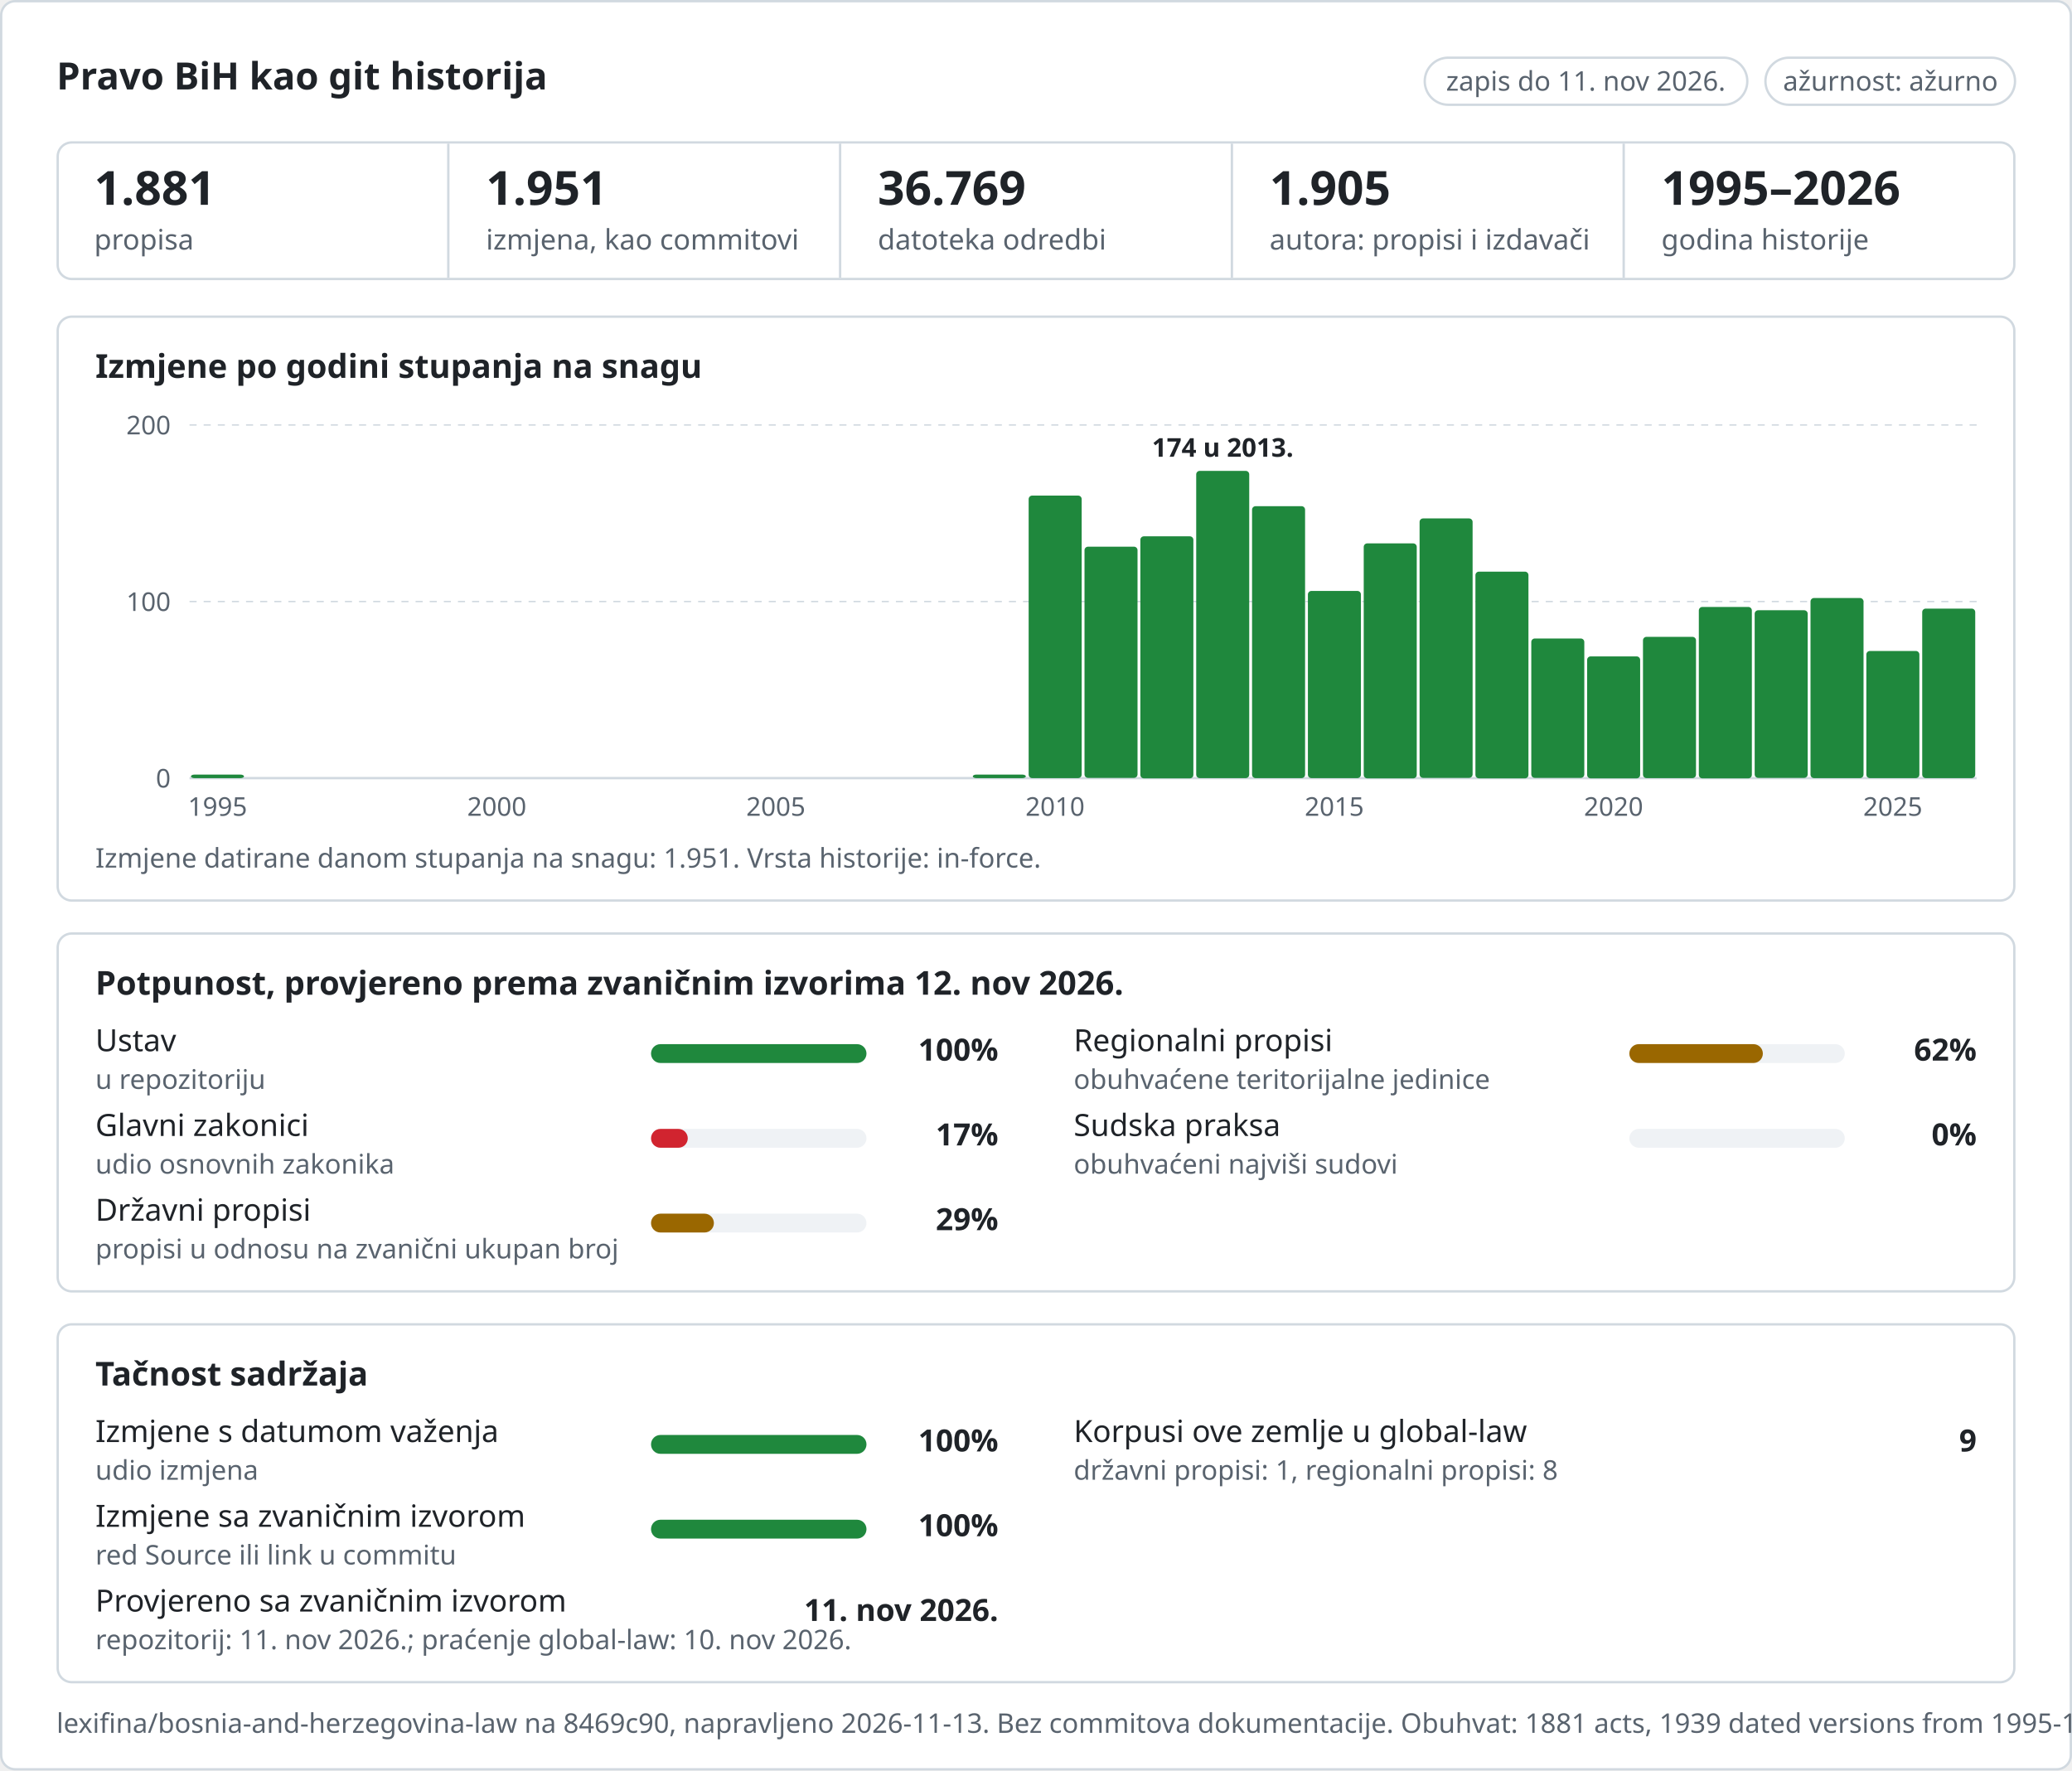
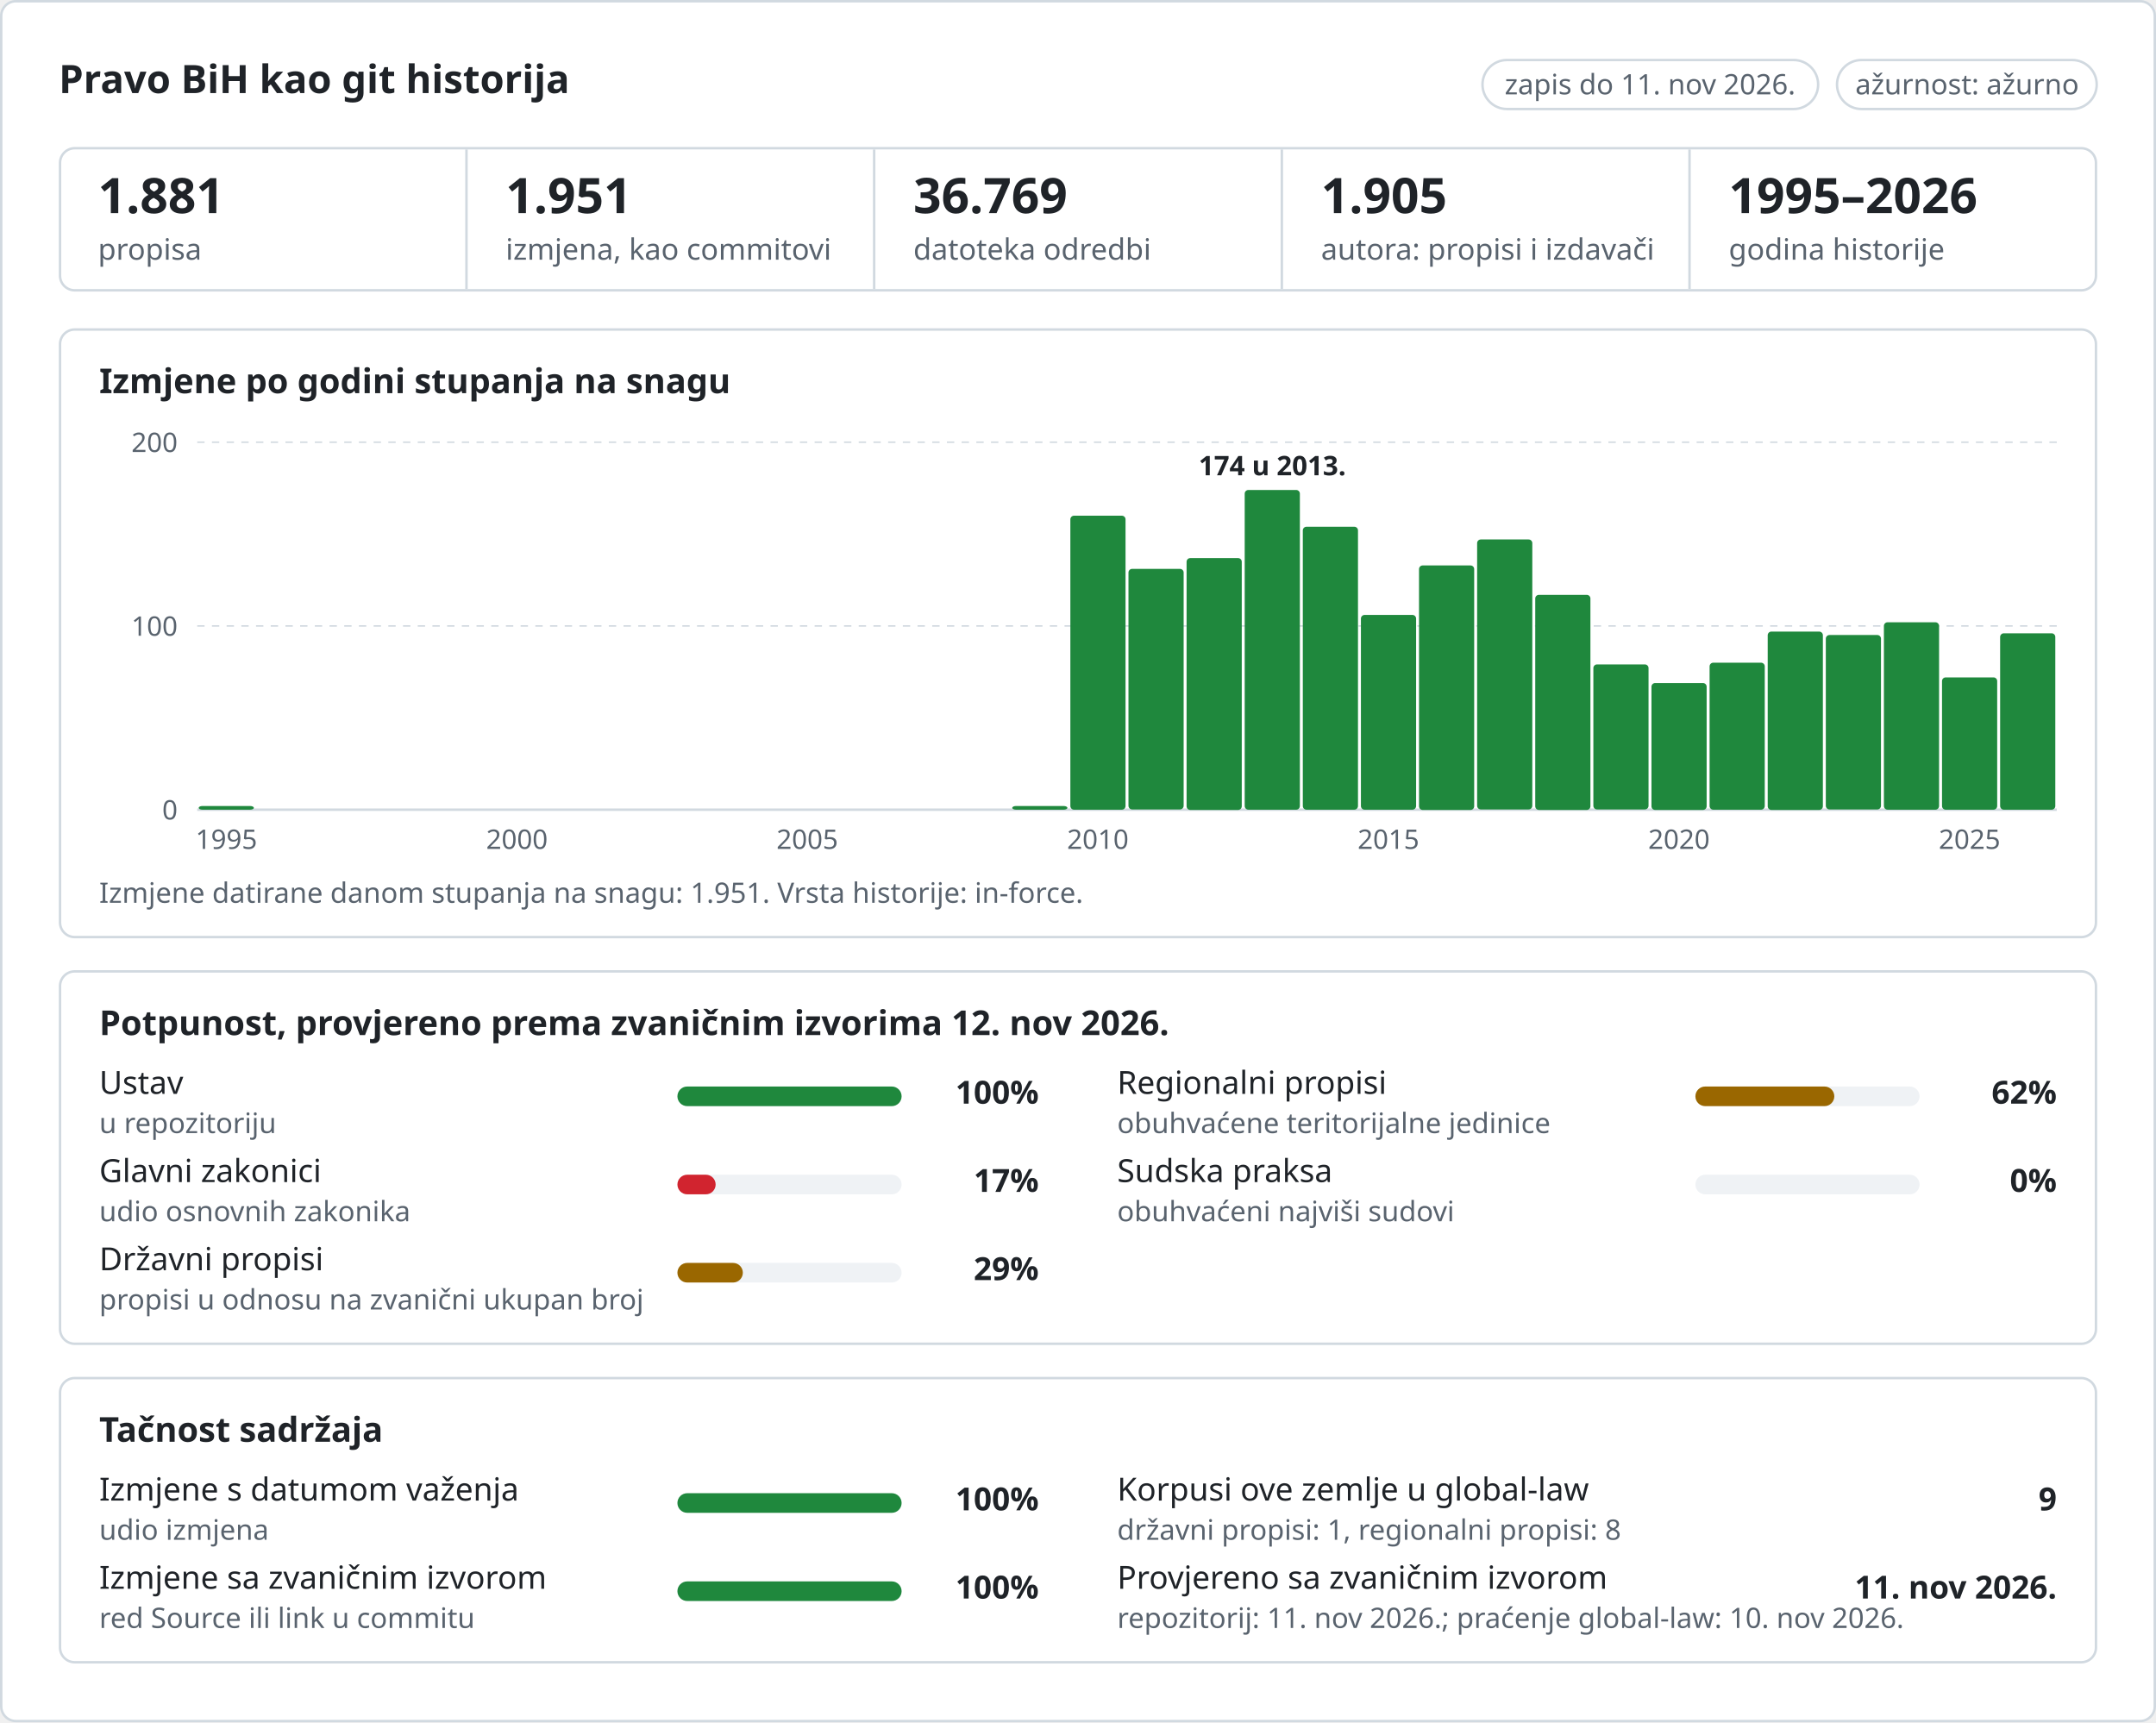
- <svg xmlns="http://www.w3.org/2000/svg" width="880" height="752" viewBox="0 0 880 752" font-family="-apple-system,BlinkMacSystemFont,Segoe UI,Noto Sans,Helvetica,Arial,sans-serif">
-   <rect x="0.5" y="0.5" width="879" height="751" rx="6" fill="#ffffff" stroke="#d1d9e0" />
+ <svg xmlns="http://www.w3.org/2000/svg" width="880" height="703" viewBox="0 0 880 703" font-family="-apple-system,BlinkMacSystemFont,Segoe UI,Noto Sans,Helvetica,Arial,sans-serif">
+   <rect x="0.5" y="0.5" width="879" height="702" rx="6" fill="#ffffff" stroke="#d1d9e0" />
  <text x="24" y="38" font-size="16" font-weight="600" fill="#1f2328">Pravo BiH kao git historija</text>
  <rect x="605.1" y="24.5" width="137" height="20" rx="10" fill="none" stroke="#d1d9e0" />
  <text x="673.5" y="38.5" font-size="11.5" font-weight="500" text-anchor="middle" fill="#59636e">zapis do 11. nov 2026.</text>
  <rect x="749.8" y="24.5" width="106" height="20" rx="10" fill="none" stroke="#d1d9e0" />
  <text x="802.9" y="38.5" font-size="11.5" font-weight="500" text-anchor="middle" fill="#59636e">ažurnost: ažurno</text>
  <rect x="24.5" y="60.5" width="831" height="58" rx="6" fill="#ffffff" stroke="#d1d9e0" />
  <text x="40.0" y="87" font-size="20" font-weight="600" fill="#1f2328">1.881</text>
  <text x="40.0" y="106" font-size="12" fill="#59636e">propisa</text>
  <line x1="190.4" y1="61" x2="190.4" y2="118" stroke="#d1d9e0" />
  <text x="206.4" y="87" font-size="20" font-weight="600" fill="#1f2328">1.951</text>
  <text x="206.4" y="106" font-size="12" fill="#59636e">izmjena, kao commitovi</text>
  <line x1="356.8" y1="61" x2="356.8" y2="118" stroke="#d1d9e0" />
  <text x="372.8" y="87" font-size="20" font-weight="600" fill="#1f2328">36.769</text>
  <text x="372.8" y="106" font-size="12" fill="#59636e">datoteka odredbi</text>
  <line x1="523.2" y1="61" x2="523.2" y2="118" stroke="#d1d9e0" />
  <text x="539.2" y="87" font-size="20" font-weight="600" fill="#1f2328">1.905</text>
  <text x="539.2" y="106" font-size="12" fill="#59636e">autora: propisi i izdavači</text>
  <line x1="689.6" y1="61" x2="689.6" y2="118" stroke="#d1d9e0" />
  <text x="705.6" y="87" font-size="20" font-weight="600" fill="#1f2328">1995–2026</text>
  <text x="705.6" y="106" font-size="12" fill="#59636e">godina historije</text>
  <rect x="24.5" y="134.5" width="831" height="248" rx="6" fill="#ffffff" stroke="#d1d9e0" />
  <text x="40.5" y="160.5" font-size="14" font-weight="600" fill="#1f2328">Izmjene po godini stupanja na snagu</text>
  <line x1="80.5" y1="330.5" x2="839.5" y2="330.5" stroke="#d1d9e0" stroke-width="1" />
  <text x="72.5" y="334.5" font-size="11" text-anchor="end" fill="#59636e">0</text>
  <line x1="80.5" y1="255.5" x2="839.5" y2="255.5" stroke="#d1d9e0" stroke-width="0.6" stroke-dasharray="3 3" />
  <text x="72.5" y="259.5" font-size="11" text-anchor="end" fill="#59636e">100</text>
  <line x1="80.5" y1="180.5" x2="839.5" y2="180.5" stroke="#d1d9e0" stroke-width="0.6" stroke-dasharray="3 3" />
  <text x="72.5" y="184.5" font-size="11" text-anchor="end" fill="#59636e">200</text>
  <rect x="81.10" y="329.0" width="22.52" height="1.5" rx="1.5" fill="#1f883d" />
  <text x="92.4" y="346.5" font-size="11" text-anchor="middle" fill="#59636e">1995</text>
  <text x="211.0" y="346.5" font-size="11" text-anchor="middle" fill="#59636e">2000</text>
  <text x="329.5" y="346.5" font-size="11" text-anchor="middle" fill="#59636e">2005</text>
  <rect x="413.16" y="329.0" width="22.52" height="1.5" rx="1.5" fill="#1f883d" />
  <rect x="436.88" y="210.5" width="22.52" height="120.0" rx="1.5" fill="#1f883d" />
  <text x="448.1" y="346.5" font-size="11" text-anchor="middle" fill="#59636e">2010</text>
  <rect x="460.60" y="232.2" width="22.52" height="98.2" rx="1.5" fill="#1f883d" />
  <rect x="484.32" y="227.8" width="22.52" height="102.8" rx="1.5" fill="#1f883d" />
  <rect x="508.04" y="200.0" width="22.52" height="130.5" rx="1.5" fill="#1f883d" />
  <text x="519.3" y="194.0" font-size="11" font-weight="600" text-anchor="middle" fill="#1f2328">174 u 2013.</text>
  <rect x="531.76" y="215.0" width="22.52" height="115.5" rx="1.5" fill="#1f883d" />
  <rect x="555.48" y="251.0" width="22.52" height="79.5" rx="1.5" fill="#1f883d" />
  <text x="566.7" y="346.5" font-size="11" text-anchor="middle" fill="#59636e">2015</text>
  <rect x="579.19" y="230.8" width="22.52" height="99.8" rx="1.5" fill="#1f883d" />
  <rect x="602.91" y="220.2" width="22.52" height="110.2" rx="1.5" fill="#1f883d" />
  <rect x="626.63" y="242.8" width="22.52" height="87.8" rx="1.5" fill="#1f883d" />
  <rect x="650.35" y="271.2" width="22.52" height="59.2" rx="1.5" fill="#1f883d" />
  <rect x="674.07" y="278.8" width="22.52" height="51.8" rx="1.5" fill="#1f883d" />
  <text x="685.3" y="346.5" font-size="11" text-anchor="middle" fill="#59636e">2020</text>
  <rect x="697.79" y="270.5" width="22.52" height="60.0" rx="1.5" fill="#1f883d" />
  <rect x="721.51" y="257.8" width="22.52" height="72.8" rx="1.5" fill="#1f883d" />
  <rect x="745.23" y="259.2" width="22.52" height="71.2" rx="1.5" fill="#1f883d" />
  <rect x="768.94" y="254.0" width="22.52" height="76.5" rx="1.5" fill="#1f883d" />
  <rect x="792.66" y="276.5" width="22.52" height="54.0" rx="1.5" fill="#1f883d" />
  <text x="803.9" y="346.5" font-size="11" text-anchor="middle" fill="#59636e">2025</text>
  <rect x="816.38" y="258.5" width="22.52" height="72.0" rx="1.5" fill="#1f883d" />
  <text x="40.5" y="368.5" font-size="11.5" fill="#59636e">Izmjene datirane danom stupanja na snagu: 1.951. Vrsta historije: in-force.</text>
  <rect x="24.5" y="396.5" width="831" height="152" rx="6" fill="#ffffff" stroke="#d1d9e0" />
  <text x="40.5" y="422.5" font-size="14" font-weight="600" fill="#1f2328">Potpunost, provjereno prema zvaničnim izvorima 12. nov 2026.</text>
  <text x="40.5" y="446.5" font-size="13" fill="#1f2328">Ustav</text>
  <text x="40.5" y="462.5" font-size="11.5" fill="#59636e">u repozitoriju</text>
  <g>
    <rect x="276.5" y="443.5" width="91.5" height="8" rx="4" fill="#eff2f5" />
    <rect x="276.5" y="443.5" width="91.5" height="8" rx="4" fill="#1f883d" />
  </g>
  <text x="424.0" y="450.5" font-size="13" font-weight="600" text-anchor="end" fill="#1f2328">100%</text>
  <text x="40.5" y="482.5" font-size="13" fill="#1f2328">Glavni zakonici</text>
  <text x="40.5" y="498.5" font-size="11.5" fill="#59636e">udio osnovnih zakonika</text>
  <g>
    <rect x="276.5" y="479.5" width="91.5" height="8" rx="4" fill="#eff2f5" />
    <rect x="276.5" y="479.5" width="15.6" height="8" rx="4" fill="#d1242f" />
  </g>
  <text x="424.0" y="486.5" font-size="13" font-weight="600" text-anchor="end" fill="#1f2328">17%</text>
  <text x="40.5" y="518.5" font-size="13" fill="#1f2328">Državni propisi</text>
  <text x="40.5" y="534.5" font-size="11.5" fill="#59636e">propisi u odnosu na zvanični ukupan broj</text>
  <g>
    <rect x="276.5" y="515.5" width="91.5" height="8" rx="4" fill="#eff2f5" />
    <rect x="276.5" y="515.5" width="26.7" height="8" rx="4" fill="#9a6700" />
  </g>
  <text x="424.0" y="522.5" font-size="13" font-weight="600" text-anchor="end" fill="#1f2328">29%</text>
  <text x="456.0" y="446.5" font-size="13" fill="#1f2328">Regionalni propisi</text>
  <text x="456.0" y="462.5" font-size="11.5" fill="#59636e">obuhvaćene teritorijalne jedinice</text>
  <g>
    <rect x="692.0" y="443.5" width="91.5" height="8" rx="4" fill="#eff2f5" />
    <rect x="692.0" y="443.5" width="56.7" height="8" rx="4" fill="#9a6700" />
  </g>
  <text x="839.5" y="450.5" font-size="13" font-weight="600" text-anchor="end" fill="#1f2328">62%</text>
  <text x="456.0" y="482.5" font-size="13" fill="#1f2328">Sudska praksa</text>
  <text x="456.0" y="498.5" font-size="11.5" fill="#59636e">obuhvaćeni najviši sudovi</text>
  <g>
    <rect x="692.0" y="479.5" width="91.5" height="8" rx="4" fill="#eff2f5" />
  </g>
  <text x="839.5" y="486.5" font-size="13" font-weight="600" text-anchor="end" fill="#1f2328">0%</text>
-   <rect x="24.5" y="562.5" width="831" height="152" rx="6" fill="#ffffff" stroke="#d1d9e0" />
+   <rect x="24.5" y="562.5" width="831" height="116" rx="6" fill="#ffffff" stroke="#d1d9e0" />
  <text x="40.5" y="588.5" font-size="14" font-weight="600" fill="#1f2328">Tačnost sadržaja</text>
  <text x="40.5" y="612.5" font-size="13" fill="#1f2328">Izmjene s datumom važenja</text>
  <text x="40.5" y="628.5" font-size="11.5" fill="#59636e">udio izmjena</text>
  <g>
    <rect x="276.5" y="609.5" width="91.5" height="8" rx="4" fill="#eff2f5" />
    <rect x="276.5" y="609.5" width="91.5" height="8" rx="4" fill="#1f883d" />
  </g>
  <text x="424.0" y="616.5" font-size="13" font-weight="600" text-anchor="end" fill="#1f2328">100%</text>
  <text x="40.5" y="648.5" font-size="13" fill="#1f2328">Izmjene sa zvaničnim izvorom</text>
  <text x="40.5" y="664.5" font-size="11.5" fill="#59636e">red Source ili link u commitu</text>
  <g>
    <rect x="276.5" y="645.5" width="91.5" height="8" rx="4" fill="#eff2f5" />
    <rect x="276.5" y="645.5" width="91.5" height="8" rx="4" fill="#1f883d" />
  </g>
  <text x="424.0" y="652.5" font-size="13" font-weight="600" text-anchor="end" fill="#1f2328">100%</text>
-   <text x="40.5" y="684.5" font-size="13" fill="#1f2328">Provjereno sa zvaničnim izvorom</text>
-   <text x="40.5" y="700.5" font-size="11.5" fill="#59636e">repozitorij: 11. nov 2026.; praćenje global-law: 10. nov 2026.</text>
-   <text x="424.0" y="688.5" font-size="13" font-weight="600" text-anchor="end" fill="#1f2328">11. nov 2026.</text>
  <text x="456.0" y="612.5" font-size="13" fill="#1f2328">Korpusi ove zemlje u global-law</text>
  <text x="456.0" y="628.5" font-size="11.5" fill="#59636e">državni propisi: 1, regionalni propisi: 8</text>
  <text x="839.5" y="616.5" font-size="13" font-weight="600" text-anchor="end" fill="#1f2328">9</text>
-   <text x="24" y="736" font-size="11.5" fill="#59636e" textLength="832" lengthAdjust="spacingAndGlyphs">lexifina/bosnia-and-herzegovina-law na 8469c90, napravljeno 2026-11-13. Bez commitova dokumentacije. Obuhvat: 1881 acts, 1939 dated versions from 1995-12-14 to 2026-11-03</text>
+   <text x="456.0" y="648.5" font-size="13" fill="#1f2328">Provjereno sa zvaničnim izvorom</text>
+   <text x="456.0" y="664.5" font-size="11.5" fill="#59636e">repozitorij: 11. nov 2026.; praćenje global-law: 10. nov 2026.</text>
+   <text x="839.5" y="652.5" font-size="13" font-weight="600" text-anchor="end" fill="#1f2328">11. nov 2026.</text>
</svg>
